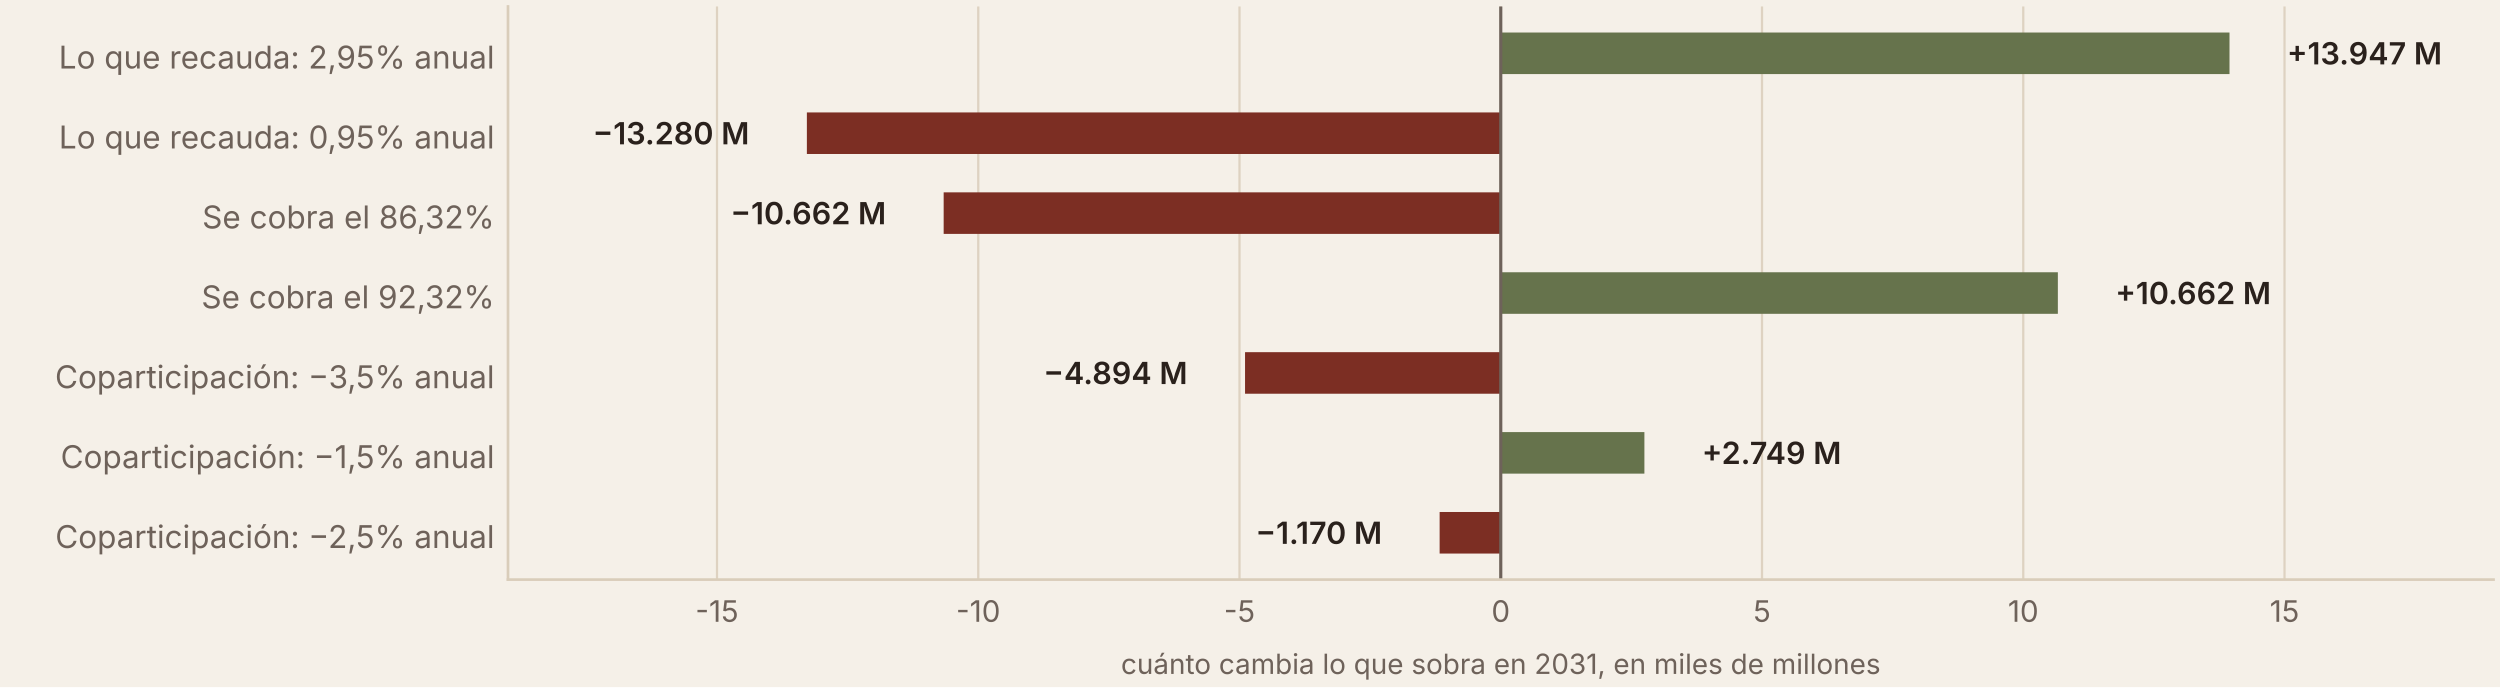
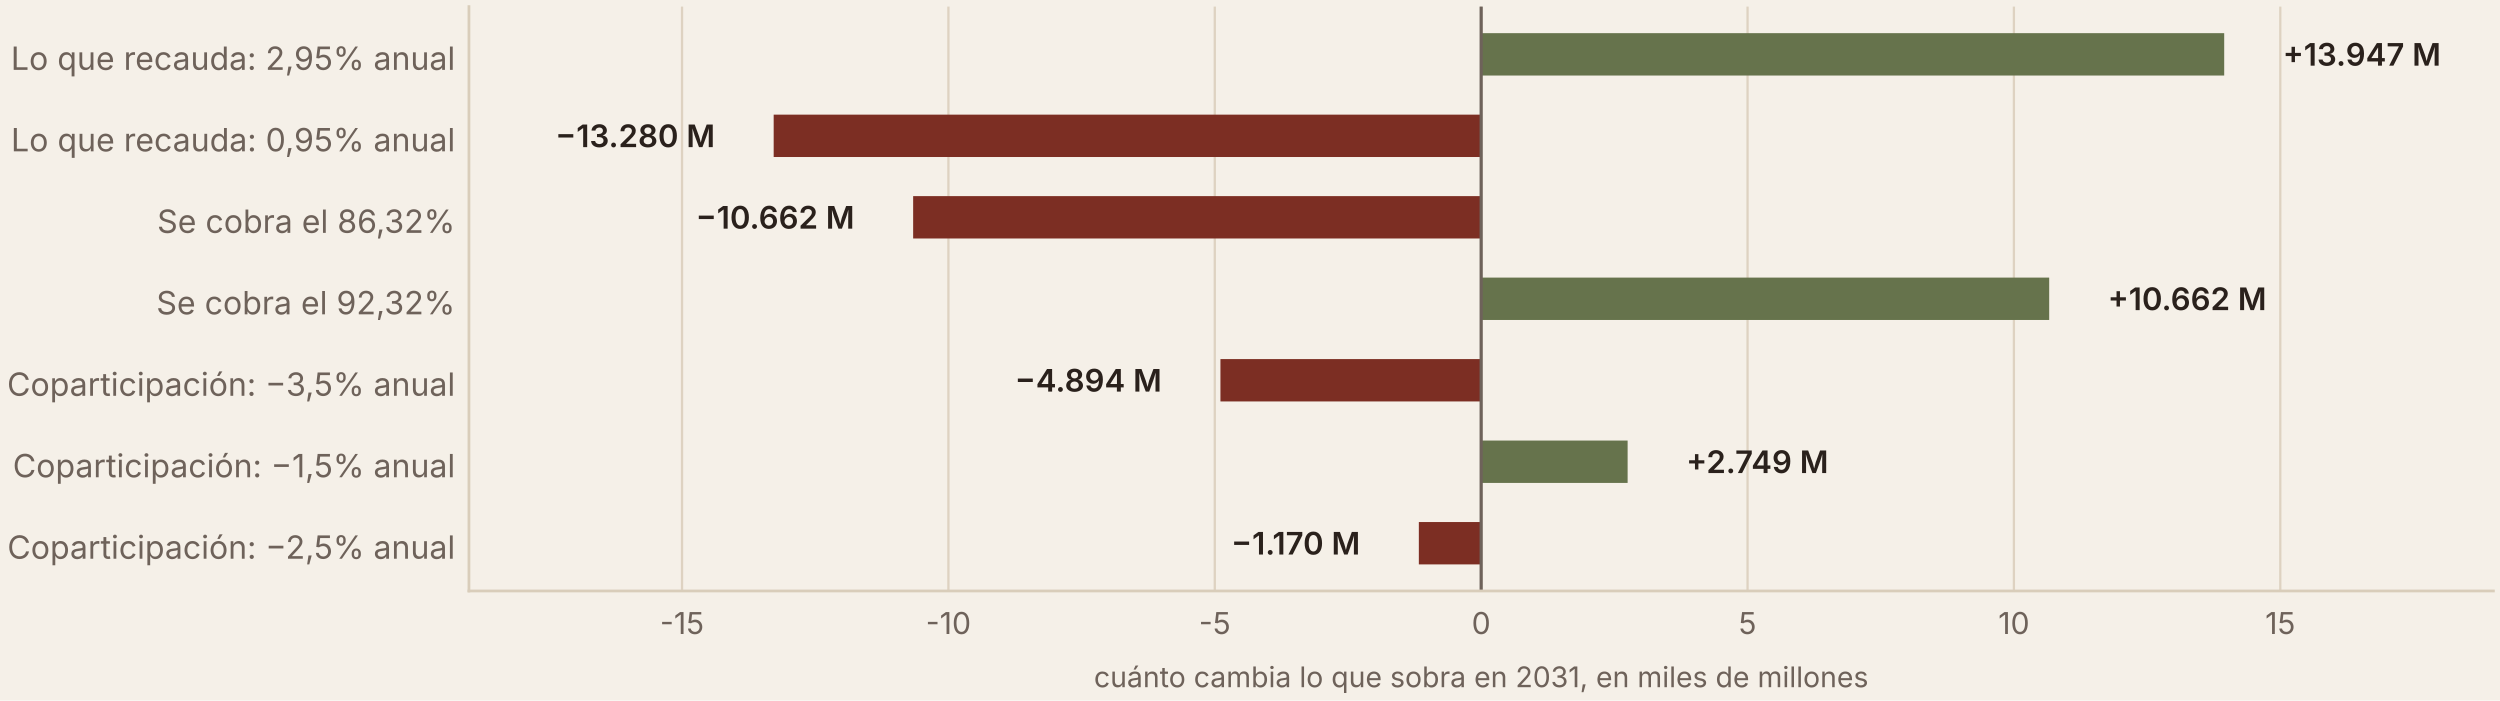
- <svg xmlns="http://www.w3.org/2000/svg" width="556.211pt" height="152.88pt" viewBox="0 0 556.211 152.88" version="1.1">
+ <svg xmlns="http://www.w3.org/2000/svg" width="545.515pt" height="152.88pt" viewBox="0 0 545.515 152.88" version="1.1">
  <defs>
    <style type="text/css">*{stroke-linejoin: round; stroke-linecap: butt}</style>
  </defs>
  <g id="figure_1">
    <g id="patch_1">
-       <path d="M 0 152.88  L 556.211 152.88  L 556.211 0  L 0 0  z " style="fill: #f5f0e8" />
+       <path d="M 0 152.88  L 545.515 152.88  L 545.515 0  L 0 0  z " style="fill: #f5f0e8" />
    </g>
    <g id="axes_1">
      <g id="patch_2">
-         <path d="M 113.021 128.952  L 554.771 128.952  L 554.771 1.44  L 113.021 1.44  z " style="fill: #f5f0e8" />
+         <path d="M 102.325 128.952  L 544.075 128.952  L 544.075 1.44  L 102.325 1.44  z " style="fill: #f5f0e8" />
      </g>
      <g id="matplotlib.axis_1">
        <g id="xtick_1">
          <g id="line2d_1">
-             <path d="M 159.521 128.952  L 159.521 1.44  " clip-path="url(#p8d23d5bf94)" style="fill: none; stroke: #d9cdba; stroke-opacity: 0.85; stroke-width: 0.5; stroke-linecap: square" />
+             <path d="M 148.825 128.952  L 148.825 1.44  " clip-path="url(#p65e5a9e060)" style="fill: none; stroke: #d9cdba; stroke-opacity: 0.85; stroke-width: 0.5; stroke-linecap: square" />
          </g>
          <g id="line2d_2" />
          <g id="text_1">
-             <text style="font-size: 6.6px; font-family: 'Inter'; text-anchor: middle; fill: #6e625a" x="159.521" y="138.346" transform="rotate(-0 159.5209 138.3458)">-15</text>
+             <text style="font-size: 6.6px; font-family: 'Inter'; text-anchor: middle; fill: #6e625a" x="148.825" y="138.346" transform="rotate(-0 148.8252 138.3458)">-15</text>
          </g>
        </g>
        <g id="xtick_2">
          <g id="line2d_3">
-             <path d="M 217.646 128.952  L 217.646 1.44  " clip-path="url(#p8d23d5bf94)" style="fill: none; stroke: #d9cdba; stroke-opacity: 0.85; stroke-width: 0.5; stroke-linecap: square" />
+             <path d="M 206.95 128.952  L 206.95 1.44  " clip-path="url(#p65e5a9e060)" style="fill: none; stroke: #d9cdba; stroke-opacity: 0.85; stroke-width: 0.5; stroke-linecap: square" />
          </g>
          <g id="line2d_4" />
          <g id="text_2">
-             <text style="font-size: 6.6px; font-family: 'Inter'; text-anchor: middle; fill: #6e625a" x="217.646" y="138.346" transform="rotate(-0 217.6459 138.3458)">-10</text>
+             <text style="font-size: 6.6px; font-family: 'Inter'; text-anchor: middle; fill: #6e625a" x="206.95" y="138.346" transform="rotate(-0 206.9502 138.3458)">-10</text>
          </g>
        </g>
        <g id="xtick_3">
          <g id="line2d_5">
-             <path d="M 275.771 128.952  L 275.771 1.44  " clip-path="url(#p8d23d5bf94)" style="fill: none; stroke: #d9cdba; stroke-opacity: 0.85; stroke-width: 0.5; stroke-linecap: square" />
+             <path d="M 265.075 128.952  L 265.075 1.44  " clip-path="url(#p65e5a9e060)" style="fill: none; stroke: #d9cdba; stroke-opacity: 0.85; stroke-width: 0.5; stroke-linecap: square" />
          </g>
          <g id="line2d_6" />
          <g id="text_3">
-             <text style="font-size: 6.6px; font-family: 'Inter'; text-anchor: middle; fill: #6e625a" x="275.771" y="138.346" transform="rotate(-0 275.7709 138.3458)">-5</text>
+             <text style="font-size: 6.6px; font-family: 'Inter'; text-anchor: middle; fill: #6e625a" x="265.075" y="138.346" transform="rotate(-0 265.0752 138.3458)">-5</text>
          </g>
        </g>
        <g id="xtick_4">
          <g id="line2d_7">
-             <path d="M 333.896 128.952  L 333.896 1.44  " clip-path="url(#p8d23d5bf94)" style="fill: none; stroke: #d9cdba; stroke-opacity: 0.85; stroke-width: 0.5; stroke-linecap: square" />
+             <path d="M 323.2 128.952  L 323.2 1.44  " clip-path="url(#p65e5a9e060)" style="fill: none; stroke: #d9cdba; stroke-opacity: 0.85; stroke-width: 0.5; stroke-linecap: square" />
          </g>
          <g id="line2d_8" />
          <g id="text_4">
-             <text style="font-size: 6.6px; font-family: 'Inter'; text-anchor: middle; fill: #6e625a" x="333.896" y="138.346" transform="rotate(-0 333.8959 138.3458)">0</text>
+             <text style="font-size: 6.6px; font-family: 'Inter'; text-anchor: middle; fill: #6e625a" x="323.2" y="138.346" transform="rotate(-0 323.2002 138.3458)">0</text>
          </g>
        </g>
        <g id="xtick_5">
          <g id="line2d_9">
-             <path d="M 392.021 128.952  L 392.021 1.44  " clip-path="url(#p8d23d5bf94)" style="fill: none; stroke: #d9cdba; stroke-opacity: 0.85; stroke-width: 0.5; stroke-linecap: square" />
+             <path d="M 381.325 128.952  L 381.325 1.44  " clip-path="url(#p65e5a9e060)" style="fill: none; stroke: #d9cdba; stroke-opacity: 0.85; stroke-width: 0.5; stroke-linecap: square" />
          </g>
          <g id="line2d_10" />
          <g id="text_5">
-             <text style="font-size: 6.6px; font-family: 'Inter'; text-anchor: middle; fill: #6e625a" x="392.021" y="138.346" transform="rotate(-0 392.0209 138.3458)">5</text>
+             <text style="font-size: 6.6px; font-family: 'Inter'; text-anchor: middle; fill: #6e625a" x="381.325" y="138.346" transform="rotate(-0 381.3252 138.3458)">5</text>
          </g>
        </g>
        <g id="xtick_6">
          <g id="line2d_11">
-             <path d="M 450.146 128.952  L 450.146 1.44  " clip-path="url(#p8d23d5bf94)" style="fill: none; stroke: #d9cdba; stroke-opacity: 0.85; stroke-width: 0.5; stroke-linecap: square" />
+             <path d="M 439.45 128.952  L 439.45 1.44  " clip-path="url(#p65e5a9e060)" style="fill: none; stroke: #d9cdba; stroke-opacity: 0.85; stroke-width: 0.5; stroke-linecap: square" />
          </g>
          <g id="line2d_12" />
          <g id="text_6">
-             <text style="font-size: 6.6px; font-family: 'Inter'; text-anchor: middle; fill: #6e625a" x="450.146" y="138.346" transform="rotate(-0 450.1459 138.3458)">10</text>
+             <text style="font-size: 6.6px; font-family: 'Inter'; text-anchor: middle; fill: #6e625a" x="439.45" y="138.346" transform="rotate(-0 439.4502 138.3458)">10</text>
          </g>
        </g>
        <g id="xtick_7">
          <g id="line2d_13">
-             <path d="M 508.271 128.952  L 508.271 1.44  " clip-path="url(#p8d23d5bf94)" style="fill: none; stroke: #d9cdba; stroke-opacity: 0.85; stroke-width: 0.5; stroke-linecap: square" />
+             <path d="M 497.575 128.952  L 497.575 1.44  " clip-path="url(#p65e5a9e060)" style="fill: none; stroke: #d9cdba; stroke-opacity: 0.85; stroke-width: 0.5; stroke-linecap: square" />
          </g>
          <g id="line2d_14" />
          <g id="text_7">
-             <text style="font-size: 6.6px; font-family: 'Inter'; text-anchor: middle; fill: #6e625a" x="508.271" y="138.346" transform="rotate(-0 508.2709 138.3458)">15</text>
+             <text style="font-size: 6.6px; font-family: 'Inter'; text-anchor: middle; fill: #6e625a" x="497.575" y="138.346" transform="rotate(-0 497.5752 138.3458)">15</text>
          </g>
        </g>
        <g id="text_8">
-           <text style="font-size: 6.2px; font-family: 'Inter'; text-anchor: middle; fill: #6e625a" x="333.896" y="149.944" transform="rotate(-0 333.8959 149.944)">cuánto cambia lo que sobra en 2031, en miles de millones</text>
+           <text style="font-size: 6.2px; font-family: 'Inter'; text-anchor: middle; fill: #6e625a" x="323.2" y="149.944" transform="rotate(-0 323.2002 149.944)">cuánto cambia lo que sobra en 2031, en miles de millones</text>
        </g>
      </g>
      <g id="matplotlib.axis_2">
        <g id="ytick_1">
          <g id="line2d_15" />
          <g id="text_9">
-             <text style="font-size: 7px; font-family: 'Inter'; text-anchor: end; fill: #6e625a" x="110.021" y="15.249" transform="rotate(-0 110.0209 15.2492)">Lo que recauda: 2,95% anual</text>
+             <text style="font-size: 7px; font-family: 'Inter'; text-anchor: end; fill: #6e625a" x="99.325" y="15.249" transform="rotate(-0 99.32516 15.2492)">Lo que recauda: 2,95% anual</text>
          </g>
        </g>
        <g id="ytick_2">
          <g id="line2d_16" />
          <g id="text_10">
-             <text style="font-size: 7px; font-family: 'Inter'; text-anchor: end; fill: #6e625a" x="110.021" y="33.028" transform="rotate(-0 110.0209 33.02834)">Lo que recauda: 0,95% anual</text>
+             <text style="font-size: 7px; font-family: 'Inter'; text-anchor: end; fill: #6e625a" x="99.325" y="33.028" transform="rotate(-0 99.32516 33.02834)">Lo que recauda: 0,95% anual</text>
          </g>
        </g>
        <g id="ytick_3">
          <g id="line2d_17" />
          <g id="text_11">
-             <text style="font-size: 7px; font-family: 'Inter'; text-anchor: end; fill: #6e625a" x="110.021" y="50.807" transform="rotate(-0 110.0209 50.80748)">Se cobra el 86,32%</text>
+             <text style="font-size: 7px; font-family: 'Inter'; text-anchor: end; fill: #6e625a" x="99.325" y="50.807" transform="rotate(-0 99.32516 50.80748)">Se cobra el 86,32%</text>
          </g>
        </g>
        <g id="ytick_4">
          <g id="line2d_18" />
          <g id="text_12">
-             <text style="font-size: 7px; font-family: 'Inter'; text-anchor: end; fill: #6e625a" x="110.021" y="68.587" transform="rotate(-0 110.0209 68.58662)">Se cobra el 92,32%</text>
+             <text style="font-size: 7px; font-family: 'Inter'; text-anchor: end; fill: #6e625a" x="99.325" y="68.587" transform="rotate(-0 99.32516 68.58662)">Se cobra el 92,32%</text>
          </g>
        </g>
        <g id="ytick_5">
          <g id="line2d_19" />
          <g id="text_13">
-             <text style="font-size: 7px; font-family: 'Inter'; text-anchor: end; fill: #6e625a" x="110.021" y="86.366" transform="rotate(-0 110.0209 86.36577)">Coparticipación: −3,5% anual</text>
+             <text style="font-size: 7px; font-family: 'Inter'; text-anchor: end; fill: #6e625a" x="99.325" y="86.366" transform="rotate(-0 99.32516 86.36577)">Coparticipación: −3,5% anual</text>
          </g>
        </g>
        <g id="ytick_6">
          <g id="line2d_20" />
          <g id="text_14">
-             <text style="font-size: 7px; font-family: 'Inter'; text-anchor: end; fill: #6e625a" x="110.021" y="104.145" transform="rotate(-0 110.0209 104.1449)">Coparticipación: −1,5% anual</text>
+             <text style="font-size: 7px; font-family: 'Inter'; text-anchor: end; fill: #6e625a" x="99.325" y="104.145" transform="rotate(-0 99.32516 104.1449)">Coparticipación: −1,5% anual</text>
          </g>
        </g>
        <g id="ytick_7">
          <g id="line2d_21" />
          <g id="text_15">
-             <text style="font-size: 7px; font-family: 'Inter'; text-anchor: end; fill: #6e625a" x="110.021" y="121.924" transform="rotate(-0 110.0209 121.924)">Coparticipación: −2,5% anual</text>
+             <text style="font-size: 7px; font-family: 'Inter'; text-anchor: end; fill: #6e625a" x="99.325" y="121.924" transform="rotate(-0 99.32516 121.924)">Coparticipación: −2,5% anual</text>
          </g>
        </g>
      </g>
      <g id="patch_3">
-         <path d="M 333.896 16.481  L 496.03 16.481  L 496.03 7.236  L 333.896 7.236  z " clip-path="url(#p8d23d5bf94)" style="fill: #66734c" />
+         <path d="M 323.2 16.481  L 485.334 16.481  L 485.334 7.236  L 323.2 7.236  z " clip-path="url(#p65e5a9e060)" style="fill: #66734c" />
      </g>
      <g id="patch_4">
-         <path d="M 333.896 34.26  L 179.516 34.26  L 179.516 25.015  L 333.896 25.015  z " clip-path="url(#p8d23d5bf94)" style="fill: #7c2e23" />
+         <path d="M 323.2 34.26  L 168.82 34.26  L 168.82 25.015  L 323.2 25.015  z " clip-path="url(#p65e5a9e060)" style="fill: #7c2e23" />
      </g>
      <g id="patch_5">
-         <path d="M 333.896 52.039  L 209.95 52.039  L 209.95 42.794  L 333.896 42.794  z " clip-path="url(#p8d23d5bf94)" style="fill: #7c2e23" />
+         <path d="M 323.2 52.039  L 199.254 52.039  L 199.254 42.794  L 323.2 42.794  z " clip-path="url(#p65e5a9e060)" style="fill: #7c2e23" />
      </g>
      <g id="patch_6">
-         <path d="M 333.896 69.819  L 457.842 69.819  L 457.842 60.573  L 333.896 60.573  z " clip-path="url(#p8d23d5bf94)" style="fill: #66734c" />
+         <path d="M 323.2 69.819  L 447.146 69.819  L 447.146 60.573  L 323.2 60.573  z " clip-path="url(#p65e5a9e060)" style="fill: #66734c" />
      </g>
      <g id="patch_7">
-         <path d="M 333.896 87.598  L 277.003 87.598  L 277.003 78.353  L 333.896 78.353  z " clip-path="url(#p8d23d5bf94)" style="fill: #7c2e23" />
+         <path d="M 323.2 87.598  L 266.307 87.598  L 266.307 78.353  L 323.2 78.353  z " clip-path="url(#p65e5a9e060)" style="fill: #7c2e23" />
      </g>
      <g id="patch_8">
-         <path d="M 333.896 105.377  L 365.853 105.377  L 365.853 96.132  L 333.896 96.132  z " clip-path="url(#p8d23d5bf94)" style="fill: #66734c" />
+         <path d="M 323.2 105.377  L 355.157 105.377  L 355.157 96.132  L 323.2 96.132  z " clip-path="url(#p65e5a9e060)" style="fill: #66734c" />
      </g>
      <g id="patch_9">
-         <path d="M 333.896 123.156  L 320.295 123.156  L 320.295 113.911  L 333.896 113.911  z " clip-path="url(#p8d23d5bf94)" style="fill: #7c2e23" />
+         <path d="M 323.2 123.156  L 309.599 123.156  L 309.599 113.911  L 323.2 113.911  z " clip-path="url(#p65e5a9e060)" style="fill: #7c2e23" />
      </g>
      <g id="line2d_22">
-         <path d="M 333.896 128.952  L 333.896 1.44  " clip-path="url(#p8d23d5bf94)" style="fill: none; stroke: #6e625a; stroke-width: 0.7; stroke-linecap: square" />
+         <path d="M 323.2 128.952  L 323.2 1.44  " clip-path="url(#p65e5a9e060)" style="fill: none; stroke: #6e625a; stroke-width: 0.7; stroke-linecap: square" />
      </g>
      <g id="patch_10">
-         <path d="M 113.021 128.952  L 113.021 1.44  " style="fill: none; stroke: #d9cdba; stroke-width: 0.6; stroke-linejoin: miter; stroke-linecap: square" />
+         <path d="M 102.325 128.952  L 102.325 1.44  " style="fill: none; stroke: #d9cdba; stroke-width: 0.6; stroke-linejoin: miter; stroke-linecap: square" />
      </g>
      <g id="patch_11">
-         <path d="M 113.021 128.952  L 554.771 128.952  " style="fill: none; stroke: #d9cdba; stroke-width: 0.6; stroke-linejoin: miter; stroke-linecap: square" />
+         <path d="M 102.325 128.952  L 544.075 128.952  " style="fill: none; stroke: #d9cdba; stroke-width: 0.6; stroke-linejoin: miter; stroke-linecap: square" />
      </g>
      <g id="text_16">
-         <text style="font-weight: 600; font-size: 6.8px; font-family: 'Inter'; text-anchor: start; fill: #2a211c" x="508.817" y="14.332" transform="rotate(-0 508.8173 14.33221)">+13.947 M</text>
+         <text style="font-weight: 600; font-size: 6.8px; font-family: 'Inter'; text-anchor: start; fill: #2a211c" x="498.122" y="14.332" transform="rotate(-0 498.1215 14.33221)">+13.947 M</text>
      </g>
      <g id="text_17">
-         <text style="font-weight: 600; font-size: 6.8px; font-family: 'Inter'; text-anchor: end; fill: #2a211c" x="166.728" y="32.111" transform="rotate(-0 166.7284 32.11135)">−13.280 M</text>
+         <text style="font-weight: 600; font-size: 6.8px; font-family: 'Inter'; text-anchor: end; fill: #2a211c" x="156.033" y="32.111" transform="rotate(-0 156.0327 32.11135)">−13.280 M</text>
      </g>
      <g id="text_18">
-         <text style="font-weight: 600; font-size: 6.8px; font-family: 'Inter'; text-anchor: end; fill: #2a211c" x="197.163" y="49.89" transform="rotate(-0 197.1627 49.89049)">−10.662 M</text>
+         <text style="font-weight: 600; font-size: 6.8px; font-family: 'Inter'; text-anchor: end; fill: #2a211c" x="186.467" y="49.89" transform="rotate(-0 186.4669 49.89049)">−10.662 M</text>
      </g>
      <g id="text_19">
-         <text style="font-weight: 600; font-size: 6.8px; font-family: 'Inter'; text-anchor: start; fill: #2a211c" x="470.629" y="67.67" transform="rotate(-0 470.6292 67.66963)">+10.662 M</text>
+         <text style="font-weight: 600; font-size: 6.8px; font-family: 'Inter'; text-anchor: start; fill: #2a211c" x="459.933" y="67.67" transform="rotate(-0 459.9334 67.66963)">+10.662 M</text>
      </g>
      <g id="text_20">
-         <text style="font-weight: 600; font-size: 6.8px; font-family: 'Inter'; text-anchor: end; fill: #2a211c" x="264.216" y="85.449" transform="rotate(-0 264.2157 85.44877)">−4.894 M</text>
+         <text style="font-weight: 600; font-size: 6.8px; font-family: 'Inter'; text-anchor: end; fill: #2a211c" x="253.52" y="85.449" transform="rotate(-0 253.5199 85.44877)">−4.894 M</text>
      </g>
      <g id="text_21">
-         <text style="font-weight: 600; font-size: 6.8px; font-family: 'Inter'; text-anchor: start; fill: #2a211c" x="378.641" y="103.228" transform="rotate(-0 378.6406 103.2279)">+2.749 M</text>
+         <text style="font-weight: 600; font-size: 6.8px; font-family: 'Inter'; text-anchor: start; fill: #2a211c" x="367.945" y="103.228" transform="rotate(-0 367.9448 103.2279)">+2.749 M</text>
      </g>
      <g id="text_22">
-         <text style="font-weight: 600; font-size: 6.8px; font-family: 'Inter'; text-anchor: end; fill: #2a211c" x="307.507" y="121.007" transform="rotate(-0 307.5072 121.0071)">−1.170 M</text>
+         <text style="font-weight: 600; font-size: 6.8px; font-family: 'Inter'; text-anchor: end; fill: #2a211c" x="296.811" y="121.007" transform="rotate(-0 296.8114 121.0071)">−1.170 M</text>
      </g>
    </g>
  </g>
  <defs>
-     <clipPath id="p8d23d5bf94">
-       <rect x="113.021" y="1.44" width="441.75" height="127.512" />
+     <clipPath id="p65e5a9e060">
+       <rect x="102.325" y="1.44" width="441.75" height="127.512" />
    </clipPath>
  </defs>
</svg>
